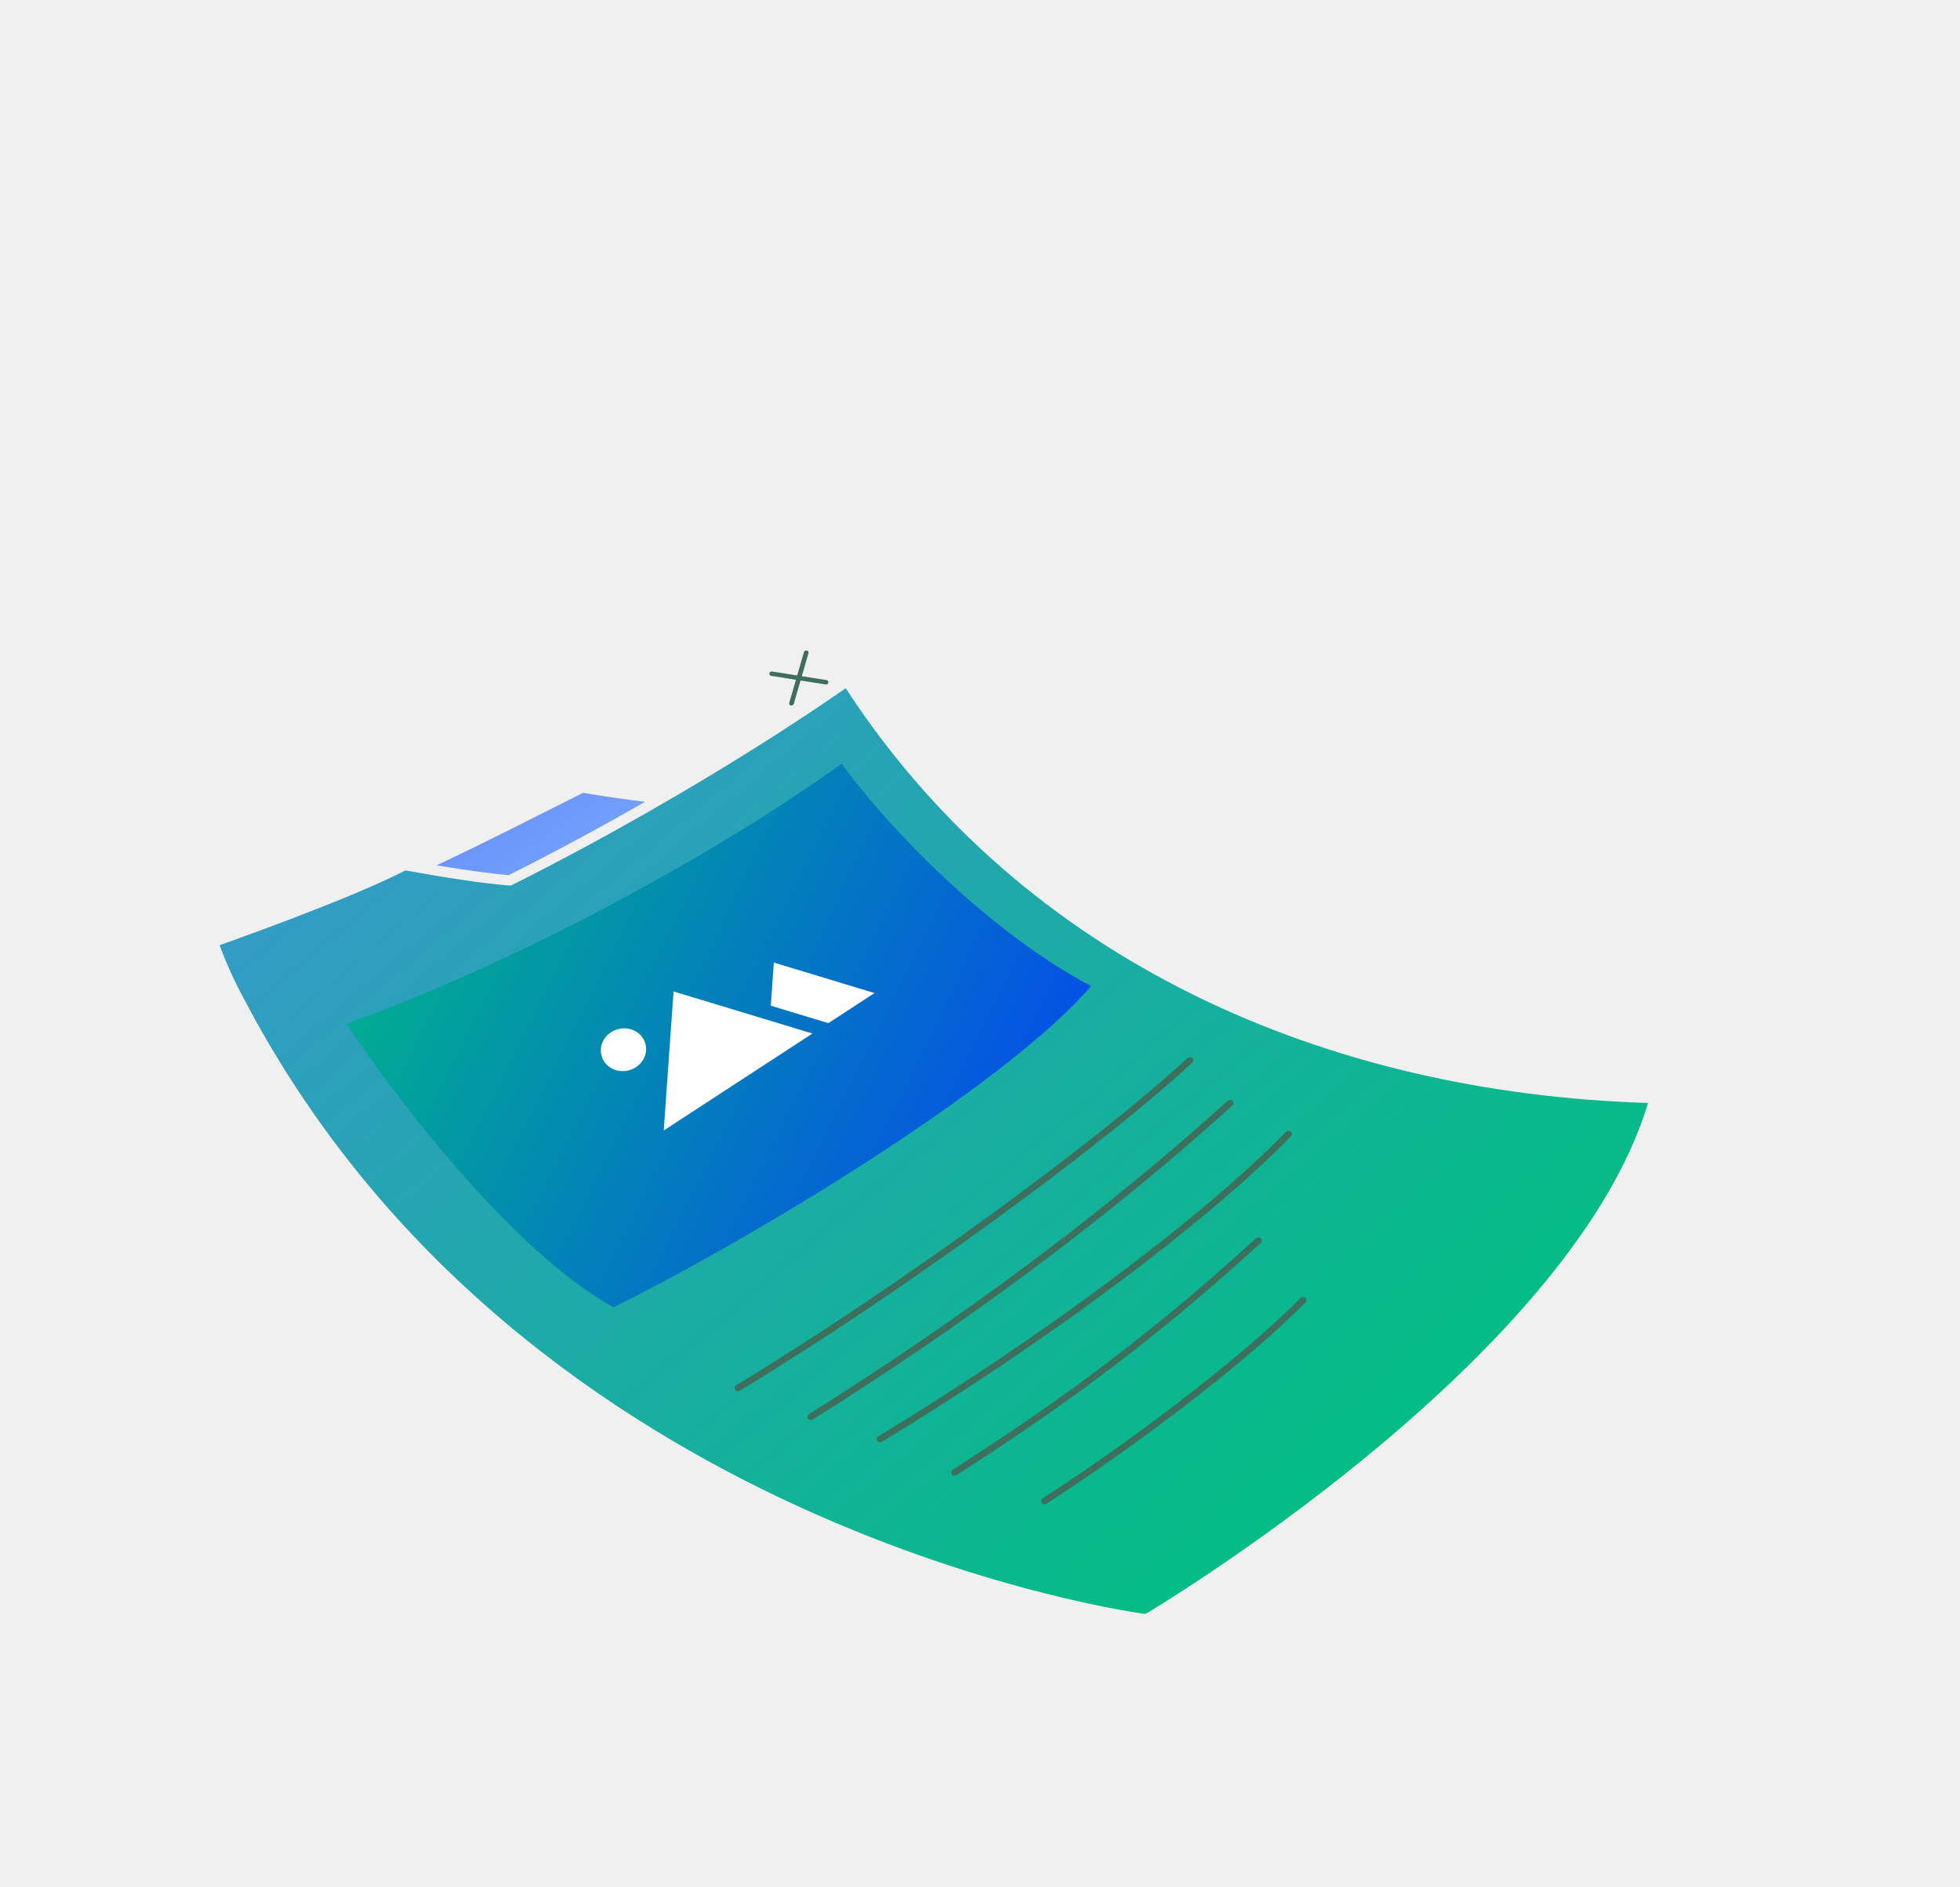
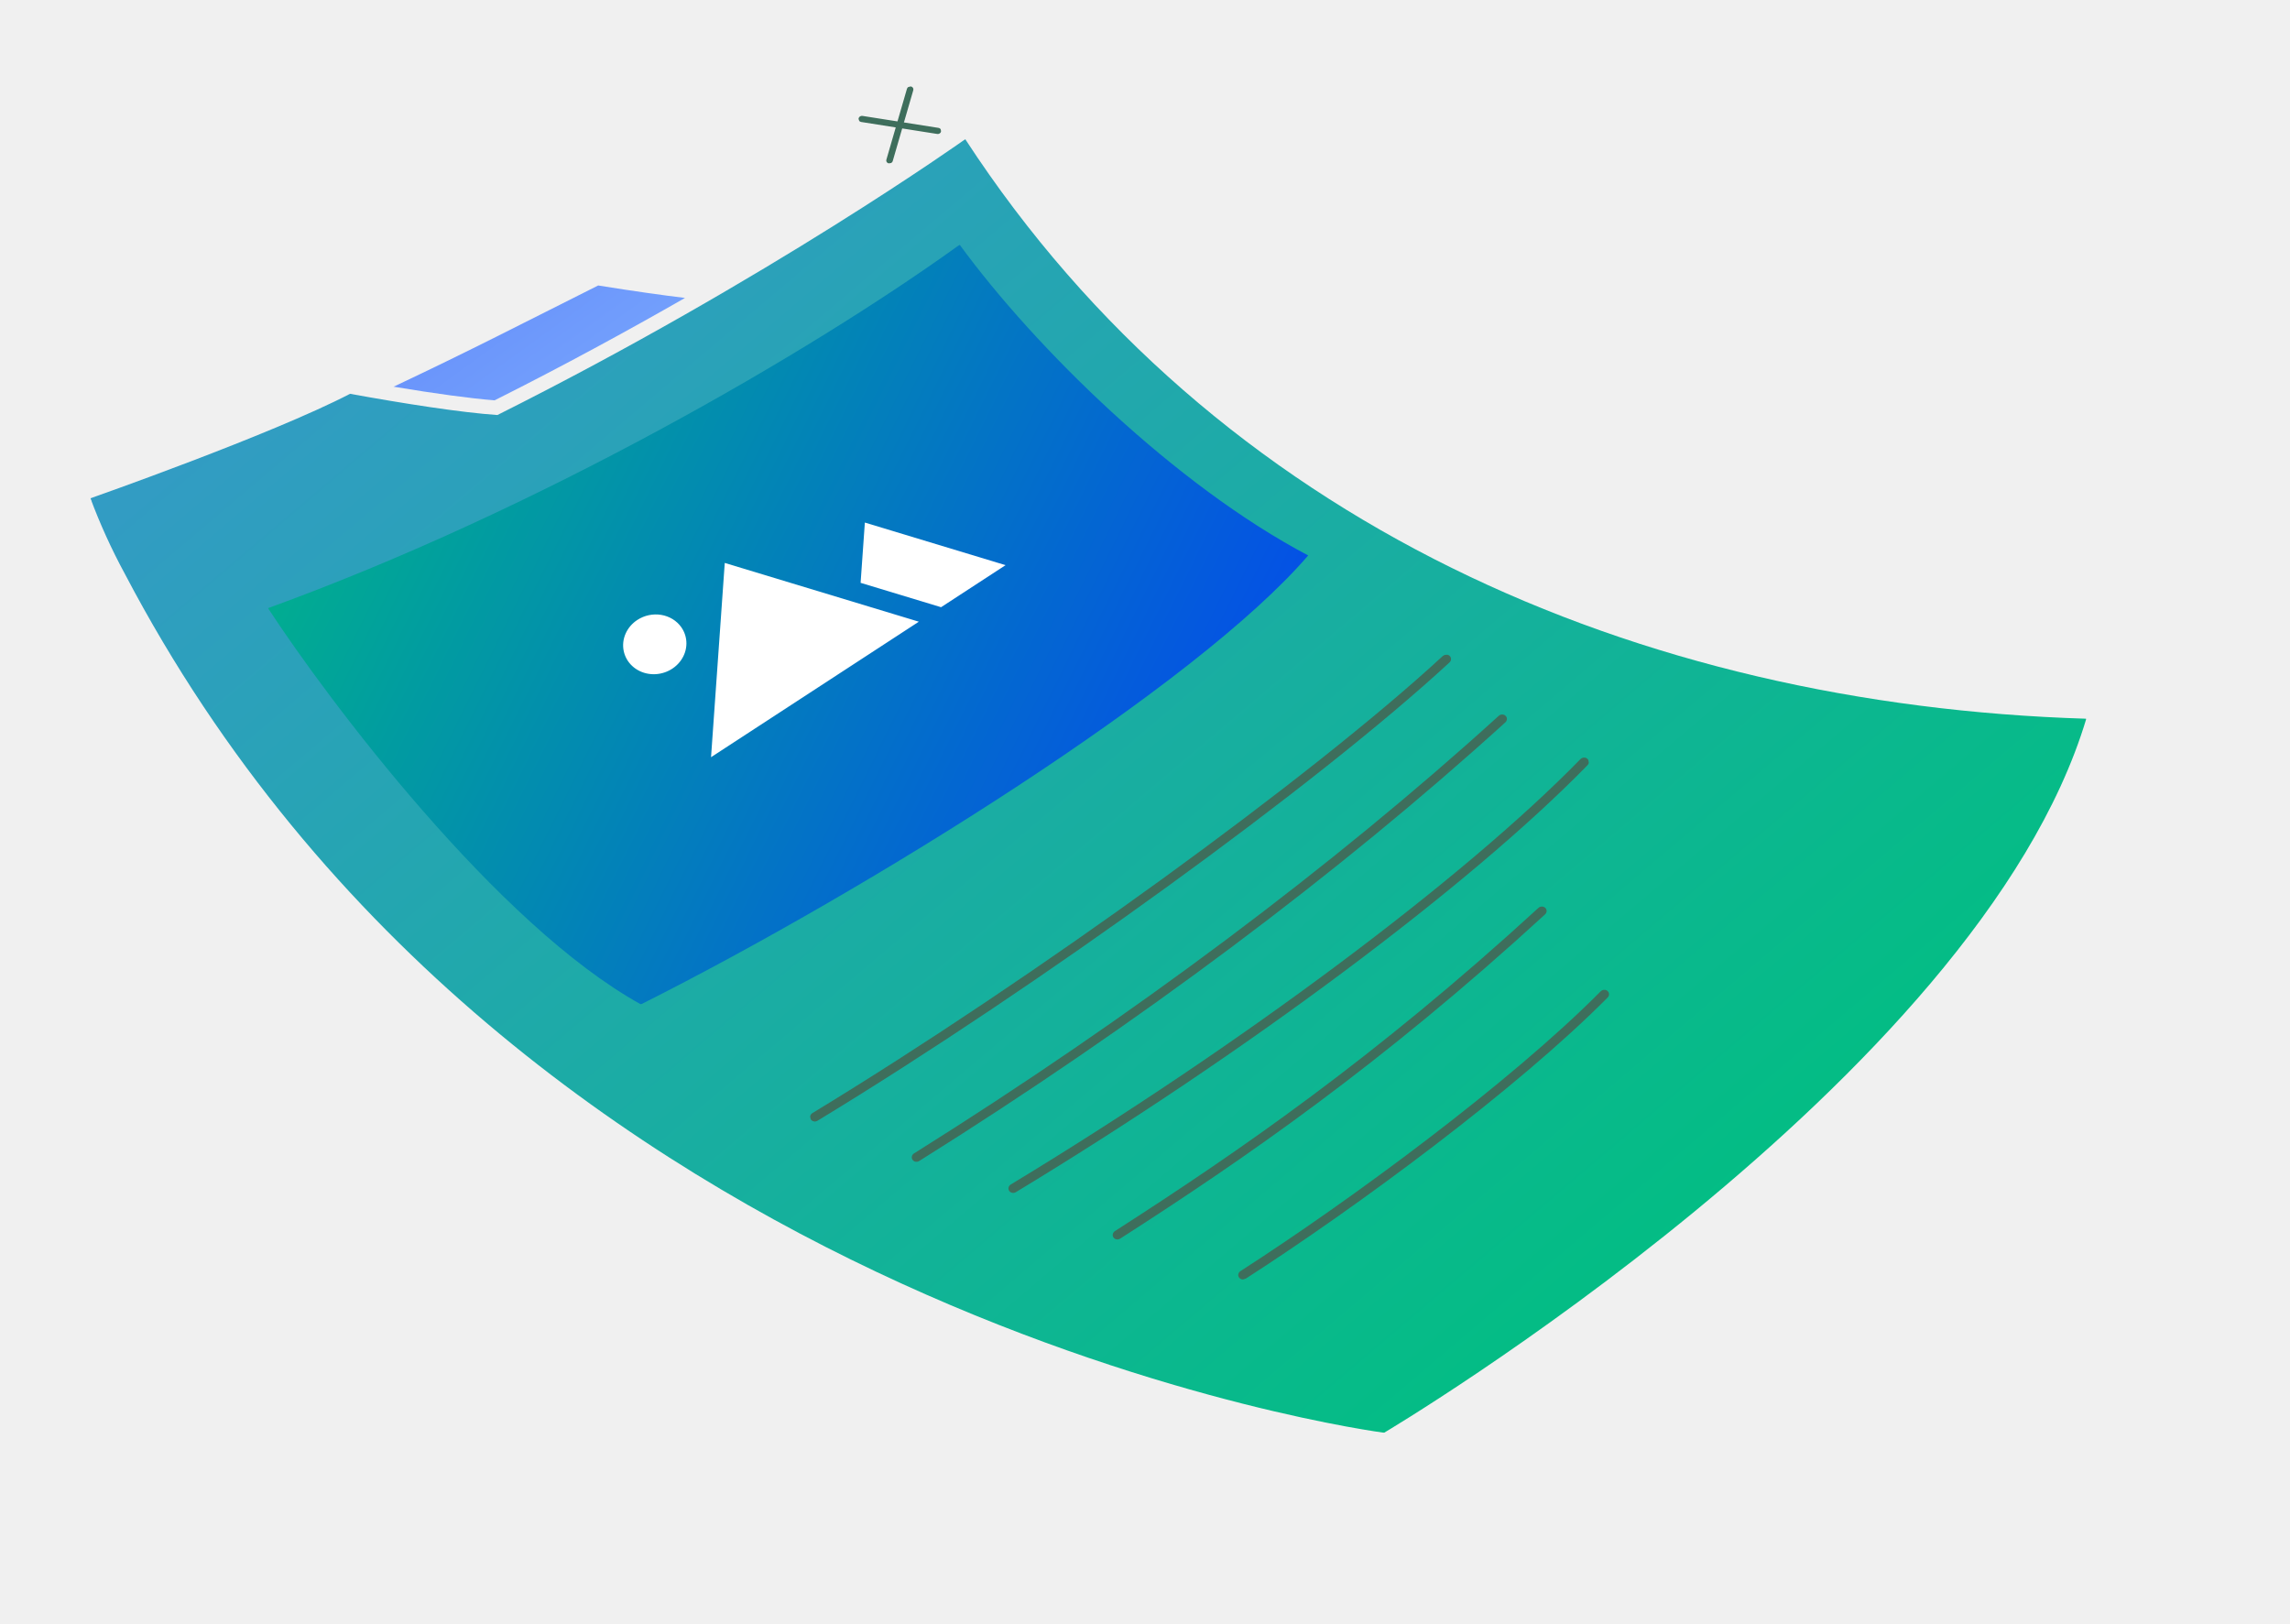
- <svg xmlns="http://www.w3.org/2000/svg" width="320" height="308" viewBox="0 0 320 308" fill="none">
+ <svg xmlns="http://www.w3.org/2000/svg" fill="none" viewBox="25.279 96.096 267.592 189.728" style="max-height: 500px" width="267.592" height="189.728">
  <g clip-path="url(#clip0_547_5066)">
-     <mask id="mask0_547_5066" style="mask-type:luminance" maskUnits="userSpaceOnUse" x="32" y="84" width="253" height="210">
-       <path d="M243.851 84.465L32.148 140.295L72.602 293.695L284.305 237.865L243.851 84.465Z" fill="white" />
+     <mask height="210" width="253" y="84" x="32" maskUnits="userSpaceOnUse" style="mask-type:luminance" id="mask0_547_5066">
+       <path fill="white" d="M243.851 84.465L32.148 140.295L72.602 293.695L284.305 237.865L243.851 84.465Z" />
    </mask>
    <g mask="url(#mask0_547_5066)">
-       <path d="M83.075 142.878C91.134 138.83 98.632 134.745 105.324 130.912C102.747 130.602 99.434 130.139 95.179 129.456C86.296 133.91 80.28 137.036 71.273 141.284C76.167 142.101 80.248 142.655 83.075 142.878Z" fill="url(#paint0_linear_547_5066)" />
-       <path d="M138.071 112.361C138.071 112.361 115.14 128.698 83.401 144.595C79.133 144.302 72.469 143.259 66.184 142.115C56.922 146.925 35.847 154.324 35.847 154.324C36.975 157.344 38.313 160.286 39.854 163.128C85.631 250.461 187.014 263.523 187.014 263.523C187.014 263.523 256.381 222.405 269.067 180.084C216.708 178.472 167.341 157.265 138.071 112.361Z" fill="url(#paint1_linear_547_5066)" />
+       <path fill="url(#paint0_linear_547_5066)" d="M83.075 142.878C91.134 138.83 98.632 134.745 105.324 130.912C102.747 130.602 99.434 130.139 95.179 129.456C86.296 133.91 80.28 137.036 71.273 141.284C76.167 142.101 80.248 142.655 83.075 142.878Z" />
+       <path fill="url(#paint1_linear_547_5066)" d="M138.071 112.361C138.071 112.361 115.14 128.698 83.401 144.595C79.133 144.302 72.469 143.259 66.184 142.115C56.922 146.925 35.847 154.324 35.847 154.324C36.975 157.344 38.313 160.286 39.854 163.128C85.631 250.461 187.014 263.523 187.014 263.523C187.014 263.523 256.381 222.405 269.067 180.084C216.708 178.472 167.341 157.265 138.071 112.361Z" />
    </g>
-     <mask id="mask1_547_5066" style="mask-type:luminance" maskUnits="userSpaceOnUse" x="51" y="117" width="136" height="105">
-       <path d="M166.542 117.012L51.378 147.383L70.845 221.201L186.009 190.83L166.542 117.012Z" fill="white" />
+     <mask height="105" width="136" y="117" x="51" maskUnits="userSpaceOnUse" style="mask-type:luminance" id="mask1_547_5066">
+       <path fill="white" d="M166.542 117.012L51.378 147.383L70.845 221.201L186.009 190.83L166.542 117.012Z" />
    </mask>
    <g mask="url(#mask1_547_5066)">
-       <path d="M56.595 167.163C87.983 155.778 119.795 137.404 137.418 124.692C146.299 136.846 162.664 152.849 178.143 161.004C165.089 176.208 126.853 200.047 100.173 213.466C83.364 204.183 63.67 177.985 56.595 167.163Z" fill="url(#paint2_linear_547_5066)" />
-       <path d="M125.843 164.204L126.34 157.161L142.781 162.139L135.246 167.052L125.843 164.204ZM109.969 161.879L108.366 184.579L132.647 168.746L109.969 161.879ZM99.757 168.538C99.146 168.936 98.668 169.493 98.384 170.138C98.099 170.783 98.021 171.486 98.159 172.16C98.296 172.834 98.644 173.448 99.158 173.923C99.672 174.399 100.328 174.716 101.045 174.833C101.761 174.95 102.505 174.863 103.183 174.582C103.861 174.302 104.442 173.84 104.852 173.256C105.263 172.672 105.484 171.992 105.489 171.301C105.494 170.611 105.282 169.941 104.88 169.377C104.613 169.002 104.269 168.683 103.867 168.438C103.465 168.193 103.013 168.027 102.537 167.949C102.062 167.871 101.571 167.883 101.094 167.984C100.617 168.085 100.163 168.273 99.757 168.538Z" fill="white" />
+       <path fill="url(#paint2_linear_547_5066)" d="M56.595 167.163C87.983 155.778 119.795 137.404 137.418 124.692C146.299 136.846 162.664 152.849 178.143 161.004C165.089 176.208 126.853 200.047 100.173 213.466C83.364 204.183 63.67 177.985 56.595 167.163Z" />
+       <path fill="white" d="M125.843 164.204L126.34 157.161L142.781 162.139L135.246 167.052L125.843 164.204ZM109.969 161.879L108.366 184.579L132.647 168.746L109.969 161.879ZM99.757 168.538C99.146 168.936 98.668 169.493 98.384 170.138C98.099 170.783 98.021 171.486 98.159 172.16C98.296 172.834 98.644 173.448 99.158 173.923C99.672 174.399 100.328 174.716 101.045 174.833C101.761 174.95 102.505 174.863 103.183 174.582C103.861 174.302 104.442 173.84 104.852 173.256C105.263 172.672 105.484 171.992 105.489 171.301C105.494 170.611 105.282 169.941 104.88 169.377C104.613 169.002 104.269 168.683 103.867 168.438C103.465 168.193 103.013 168.027 102.537 167.949C102.062 167.871 101.571 167.883 101.094 167.984C100.617 168.085 100.163 168.273 99.757 168.538Z" />
    </g>
-     <mask id="mask2_547_5066" style="mask-type:luminance" maskUnits="userSpaceOnUse" x="111" y="169" width="113" height="88">
-       <path d="M206.773 169.279L111.43 194.423L127.899 256.872L223.242 231.728L206.773 169.279Z" fill="white" />
+     <mask height="88" width="113" y="169" x="111" maskUnits="userSpaceOnUse" style="mask-type:luminance" id="mask2_547_5066">
+       <path fill="white" d="M206.773 169.279L111.43 194.423L127.899 256.872L223.242 231.728L206.773 169.279Z" />
    </mask>
    <g mask="url(#mask2_547_5066)">
-       <path d="M120.646 227.131C120.515 227.166 120.376 227.155 120.254 227.101C120.133 227.047 120.038 226.954 119.986 226.837C119.934 226.721 119.928 226.589 119.97 226.466C120.012 226.343 120.098 226.237 120.214 226.167C146.138 210.414 178.494 186.952 193.876 172.752C193.93 172.702 193.994 172.662 194.063 172.634C194.133 172.607 194.208 172.592 194.282 172.592C194.357 172.592 194.431 172.605 194.499 172.632C194.567 172.658 194.629 172.697 194.68 172.747C194.731 172.797 194.772 172.856 194.798 172.921C194.825 172.986 194.837 173.056 194.835 173.126C194.833 173.197 194.816 173.267 194.786 173.332C194.755 173.397 194.711 173.456 194.657 173.506C179.227 187.751 146.788 211.276 120.807 227.063C120.757 227.093 120.703 227.116 120.646 227.131Z" fill="#3E6E5C" />
-       <path d="M170.677 245.591C170.547 245.625 170.409 245.615 170.289 245.563C170.168 245.51 170.073 245.418 170.02 245.304C169.966 245.189 169.958 245.059 169.997 244.937C170.036 244.814 170.119 244.707 170.231 244.634C183.12 236.337 201.79 222.566 212.323 211.94C212.428 211.834 212.572 211.771 212.722 211.764C212.873 211.756 213.019 211.806 213.127 211.901C213.236 211.996 213.298 212.13 213.301 212.272C213.304 212.414 213.246 212.553 213.142 212.658C202.546 223.347 183.792 237.183 170.851 245.514C170.798 245.549 170.739 245.574 170.677 245.591Z" fill="#3E6E5C" />
-       <path d="M143.824 235.476C143.692 235.51 143.553 235.5 143.432 235.446C143.311 235.392 143.216 235.298 143.164 235.181C143.111 235.065 143.106 234.933 143.148 234.81C143.19 234.687 143.277 234.581 143.393 234.511C170.212 218.278 196.342 198.767 209.959 184.805C210.063 184.699 210.206 184.634 210.357 184.626C210.507 184.617 210.653 184.666 210.763 184.76C210.872 184.854 210.936 184.987 210.94 185.129C210.944 185.271 210.888 185.411 210.784 185.517C197.103 199.544 170.882 219.128 143.984 235.408C143.934 235.438 143.881 235.461 143.824 235.476Z" fill="#3E6E5C" />
-       <path d="M132.527 231.839C132.395 231.873 132.257 231.863 132.136 231.81C132.016 231.757 131.92 231.664 131.867 231.549C131.814 231.433 131.808 231.303 131.848 231.18C131.888 231.057 131.973 230.95 132.087 230.879C157.445 214.995 181.071 197.314 200.412 179.745C200.522 179.645 200.669 179.59 200.819 179.59C200.97 179.591 201.112 179.648 201.214 179.748C201.317 179.849 201.371 179.985 201.366 180.127C201.361 180.269 201.296 180.406 201.186 180.506C181.794 198.121 158.11 215.846 132.694 231.766C132.642 231.799 132.586 231.823 132.527 231.839Z" fill="#3E6E5C" />
-       <path d="M156.005 240.915C155.875 240.949 155.737 240.939 155.617 240.887C155.496 240.834 155.401 240.742 155.347 240.628C155.294 240.513 155.286 240.383 155.325 240.26C155.364 240.138 155.447 240.031 155.56 239.958C169.954 230.711 185.911 219.736 205.047 202.19C205.101 202.14 205.165 202.101 205.235 202.074C205.305 202.047 205.379 202.033 205.454 202.033C205.529 202.032 205.602 202.046 205.67 202.073C205.738 202.1 205.799 202.139 205.851 202.189C205.902 202.239 205.942 202.298 205.968 202.363C205.994 202.428 206.007 202.498 206.004 202.568C206.002 202.638 205.985 202.708 205.954 202.773C205.924 202.838 205.88 202.898 205.825 202.948C186.624 220.553 170.616 231.563 156.178 240.838C156.125 240.873 156.067 240.898 156.005 240.915Z" fill="#3E6E5C" />
+       <path fill="#3E6E5C" d="M120.646 227.131C120.515 227.166 120.376 227.155 120.254 227.101C120.133 227.047 120.038 226.954 119.986 226.837C119.934 226.721 119.928 226.589 119.97 226.466C120.012 226.343 120.098 226.237 120.214 226.167C146.138 210.414 178.494 186.952 193.876 172.752C193.93 172.702 193.994 172.662 194.063 172.634C194.133 172.607 194.208 172.592 194.282 172.592C194.357 172.592 194.431 172.605 194.499 172.632C194.567 172.658 194.629 172.697 194.68 172.747C194.731 172.797 194.772 172.856 194.798 172.921C194.825 172.986 194.837 173.056 194.835 173.126C194.833 173.197 194.816 173.267 194.786 173.332C194.755 173.397 194.711 173.456 194.657 173.506C179.227 187.751 146.788 211.276 120.807 227.063C120.757 227.093 120.703 227.116 120.646 227.131Z" />
+       <path fill="#3E6E5C" d="M170.677 245.591C170.547 245.625 170.409 245.615 170.289 245.563C170.168 245.51 170.073 245.418 170.02 245.304C169.966 245.189 169.958 245.059 169.997 244.937C170.036 244.814 170.119 244.707 170.231 244.634C183.12 236.337 201.79 222.566 212.323 211.94C212.428 211.834 212.572 211.771 212.722 211.764C212.873 211.756 213.019 211.806 213.127 211.901C213.236 211.996 213.298 212.13 213.301 212.272C213.304 212.414 213.246 212.553 213.142 212.658C202.546 223.347 183.792 237.183 170.851 245.514C170.798 245.549 170.739 245.574 170.677 245.591Z" />
+       <path fill="#3E6E5C" d="M143.824 235.476C143.692 235.51 143.553 235.5 143.432 235.446C143.311 235.392 143.216 235.298 143.164 235.181C143.111 235.065 143.106 234.933 143.148 234.81C143.19 234.687 143.277 234.581 143.393 234.511C170.212 218.278 196.342 198.767 209.959 184.805C210.063 184.699 210.206 184.634 210.357 184.626C210.507 184.617 210.653 184.666 210.763 184.76C210.872 184.854 210.936 184.987 210.94 185.129C210.944 185.271 210.888 185.411 210.784 185.517C197.103 199.544 170.882 219.128 143.984 235.408C143.934 235.438 143.881 235.461 143.824 235.476Z" />
+       <path fill="#3E6E5C" d="M132.527 231.839C132.395 231.873 132.257 231.863 132.136 231.81C132.016 231.757 131.92 231.664 131.867 231.549C131.814 231.433 131.808 231.303 131.848 231.18C131.888 231.057 131.973 230.95 132.087 230.879C157.445 214.995 181.071 197.314 200.412 179.745C200.522 179.645 200.669 179.59 200.819 179.59C200.97 179.591 201.112 179.648 201.214 179.748C201.317 179.849 201.371 179.985 201.366 180.127C201.361 180.269 201.296 180.406 201.186 180.506C181.794 198.121 158.11 215.846 132.694 231.766C132.642 231.799 132.586 231.823 132.527 231.839Z" />
+       <path fill="#3E6E5C" d="M156.005 240.915C155.875 240.949 155.737 240.939 155.617 240.887C155.496 240.834 155.401 240.742 155.347 240.628C155.294 240.513 155.286 240.383 155.325 240.26C155.364 240.138 155.447 240.031 155.56 239.958C169.954 230.711 185.911 219.736 205.047 202.19C205.101 202.14 205.165 202.101 205.235 202.074C205.305 202.047 205.379 202.033 205.454 202.033C205.529 202.032 205.602 202.046 205.67 202.073C205.738 202.1 205.799 202.139 205.851 202.189C205.902 202.239 205.942 202.298 205.968 202.363C205.994 202.428 206.007 202.498 206.004 202.568C206.002 202.638 205.985 202.708 205.954 202.773C205.924 202.838 205.88 202.898 205.825 202.948C186.624 220.553 170.616 231.563 156.178 240.838C156.125 240.873 156.067 240.898 156.005 240.915Z" />
    </g>
-     <mask id="mask3_547_5066" style="mask-type:luminance" maskUnits="userSpaceOnUse" x="125" y="105" width="11" height="11">
-       <path d="M133.75 105.623L125.036 107.921L127.105 115.767L135.819 113.469L133.75 105.623Z" fill="white" />
+     <mask height="11" width="11" y="105" x="125" maskUnits="userSpaceOnUse" style="mask-type:luminance" id="mask3_547_5066">
+       <path fill="white" d="M133.75 105.623L125.036 107.921L127.105 115.767L135.819 113.469L133.75 105.623Z" />
    </mask>
    <g mask="url(#mask3_547_5066)">
-       <path d="M129.317 115.183C129.252 115.2 129.184 115.201 129.12 115.186C129.056 115.171 128.997 115.14 128.951 115.097C128.904 115.054 128.871 114.999 128.854 114.939C128.838 114.879 128.838 114.815 128.856 114.754L131.259 106.47C131.286 106.377 131.351 106.296 131.439 106.246C131.528 106.196 131.633 106.18 131.731 106.202C131.829 106.224 131.913 106.282 131.963 106.363C132.013 106.444 132.026 106.542 131.999 106.635L129.596 114.92C129.578 114.982 129.543 115.039 129.494 115.086C129.445 115.132 129.384 115.166 129.317 115.183Z" fill="#3E6E5C" />
-       <path d="M134.964 111.741C134.909 111.756 134.852 111.759 134.796 111.75L125.905 110.35C125.805 110.335 125.717 110.282 125.661 110.204C125.605 110.127 125.585 110.03 125.605 109.936C125.626 109.842 125.685 109.758 125.77 109.702C125.855 109.647 125.959 109.624 126.059 109.64L134.95 111.04C135.036 111.053 135.113 111.094 135.168 111.155C135.224 111.216 135.255 111.293 135.257 111.375C135.259 111.457 135.231 111.537 135.177 111.604C135.124 111.671 135.049 111.719 134.964 111.741Z" fill="#3E6E5C" />
+       <path fill="#3E6E5C" d="M129.317 115.183C129.252 115.2 129.184 115.201 129.12 115.186C129.056 115.171 128.997 115.14 128.951 115.097C128.904 115.054 128.871 114.999 128.854 114.939C128.838 114.879 128.838 114.815 128.856 114.754L131.259 106.47C131.286 106.377 131.351 106.296 131.439 106.246C131.528 106.196 131.633 106.18 131.731 106.202C131.829 106.224 131.913 106.282 131.963 106.363C132.013 106.444 132.026 106.542 131.999 106.635L129.596 114.92C129.578 114.982 129.543 115.039 129.494 115.086C129.445 115.132 129.384 115.166 129.317 115.183Z" />
+       <path fill="#3E6E5C" d="M134.964 111.741C134.909 111.756 134.852 111.759 134.796 111.75L125.905 110.35C125.805 110.335 125.717 110.282 125.661 110.204C125.605 110.127 125.585 110.03 125.605 109.936C125.626 109.842 125.685 109.758 125.77 109.702C125.855 109.647 125.959 109.624 126.059 109.64L134.95 111.04C135.036 111.053 135.113 111.094 135.168 111.155C135.224 111.216 135.255 111.293 135.257 111.375C135.259 111.457 135.231 111.537 135.177 111.604C135.124 111.671 135.049 111.719 134.964 111.741Z" />
    </g>
  </g>
  <defs>
-     <linearGradient id="paint0_linear_547_5066" x1="113.725" y1="167.984" x2="72.258" y2="110.736" gradientUnits="userSpaceOnUse">
+     <linearGradient gradientUnits="userSpaceOnUse" y2="110.736" x2="72.258" y1="167.984" x1="113.725" id="paint0_linear_547_5066">
      <stop stop-color="#8ABDFF" />
-       <stop offset="1" stop-color="#5A80F9" />
+       <stop stop-color="#5A80F9" offset="1" />
    </linearGradient>
-     <linearGradient id="paint1_linear_547_5066" x1="226.326" y1="252.416" x2="-1.043" y2="-15.582" gradientUnits="userSpaceOnUse">
+     <linearGradient gradientUnits="userSpaceOnUse" y2="-15.582" x2="-1.043" y1="252.416" x1="226.326" id="paint1_linear_547_5066">
      <stop stop-color="#00BF80" />
-       <stop offset="1" stop-color="#5A80F9" />
+       <stop stop-color="#5A80F9" offset="1" />
    </linearGradient>
-     <linearGradient id="paint2_linear_547_5066" x1="46.49" y1="138.967" x2="180.396" y2="205.165" gradientUnits="userSpaceOnUse">
+     <linearGradient gradientUnits="userSpaceOnUse" y2="205.165" x2="180.396" y1="138.967" x1="46.49" id="paint2_linear_547_5066">
      <stop stop-color="#00BF80" />
-       <stop offset="1" stop-color="#053FF6" />
+       <stop stop-color="#053FF6" offset="1" />
    </linearGradient>
    <clipPath id="clip0_547_5066">
-       <rect width="265.062" height="248.4" fill="white" transform="translate(0.00012207 67.5947) rotate(-14.7736)" />
+       <rect transform="translate(0.00012207 67.5947) rotate(-14.7736)" fill="white" height="248.4" width="265.062" />
    </clipPath>
  </defs>
</svg>
